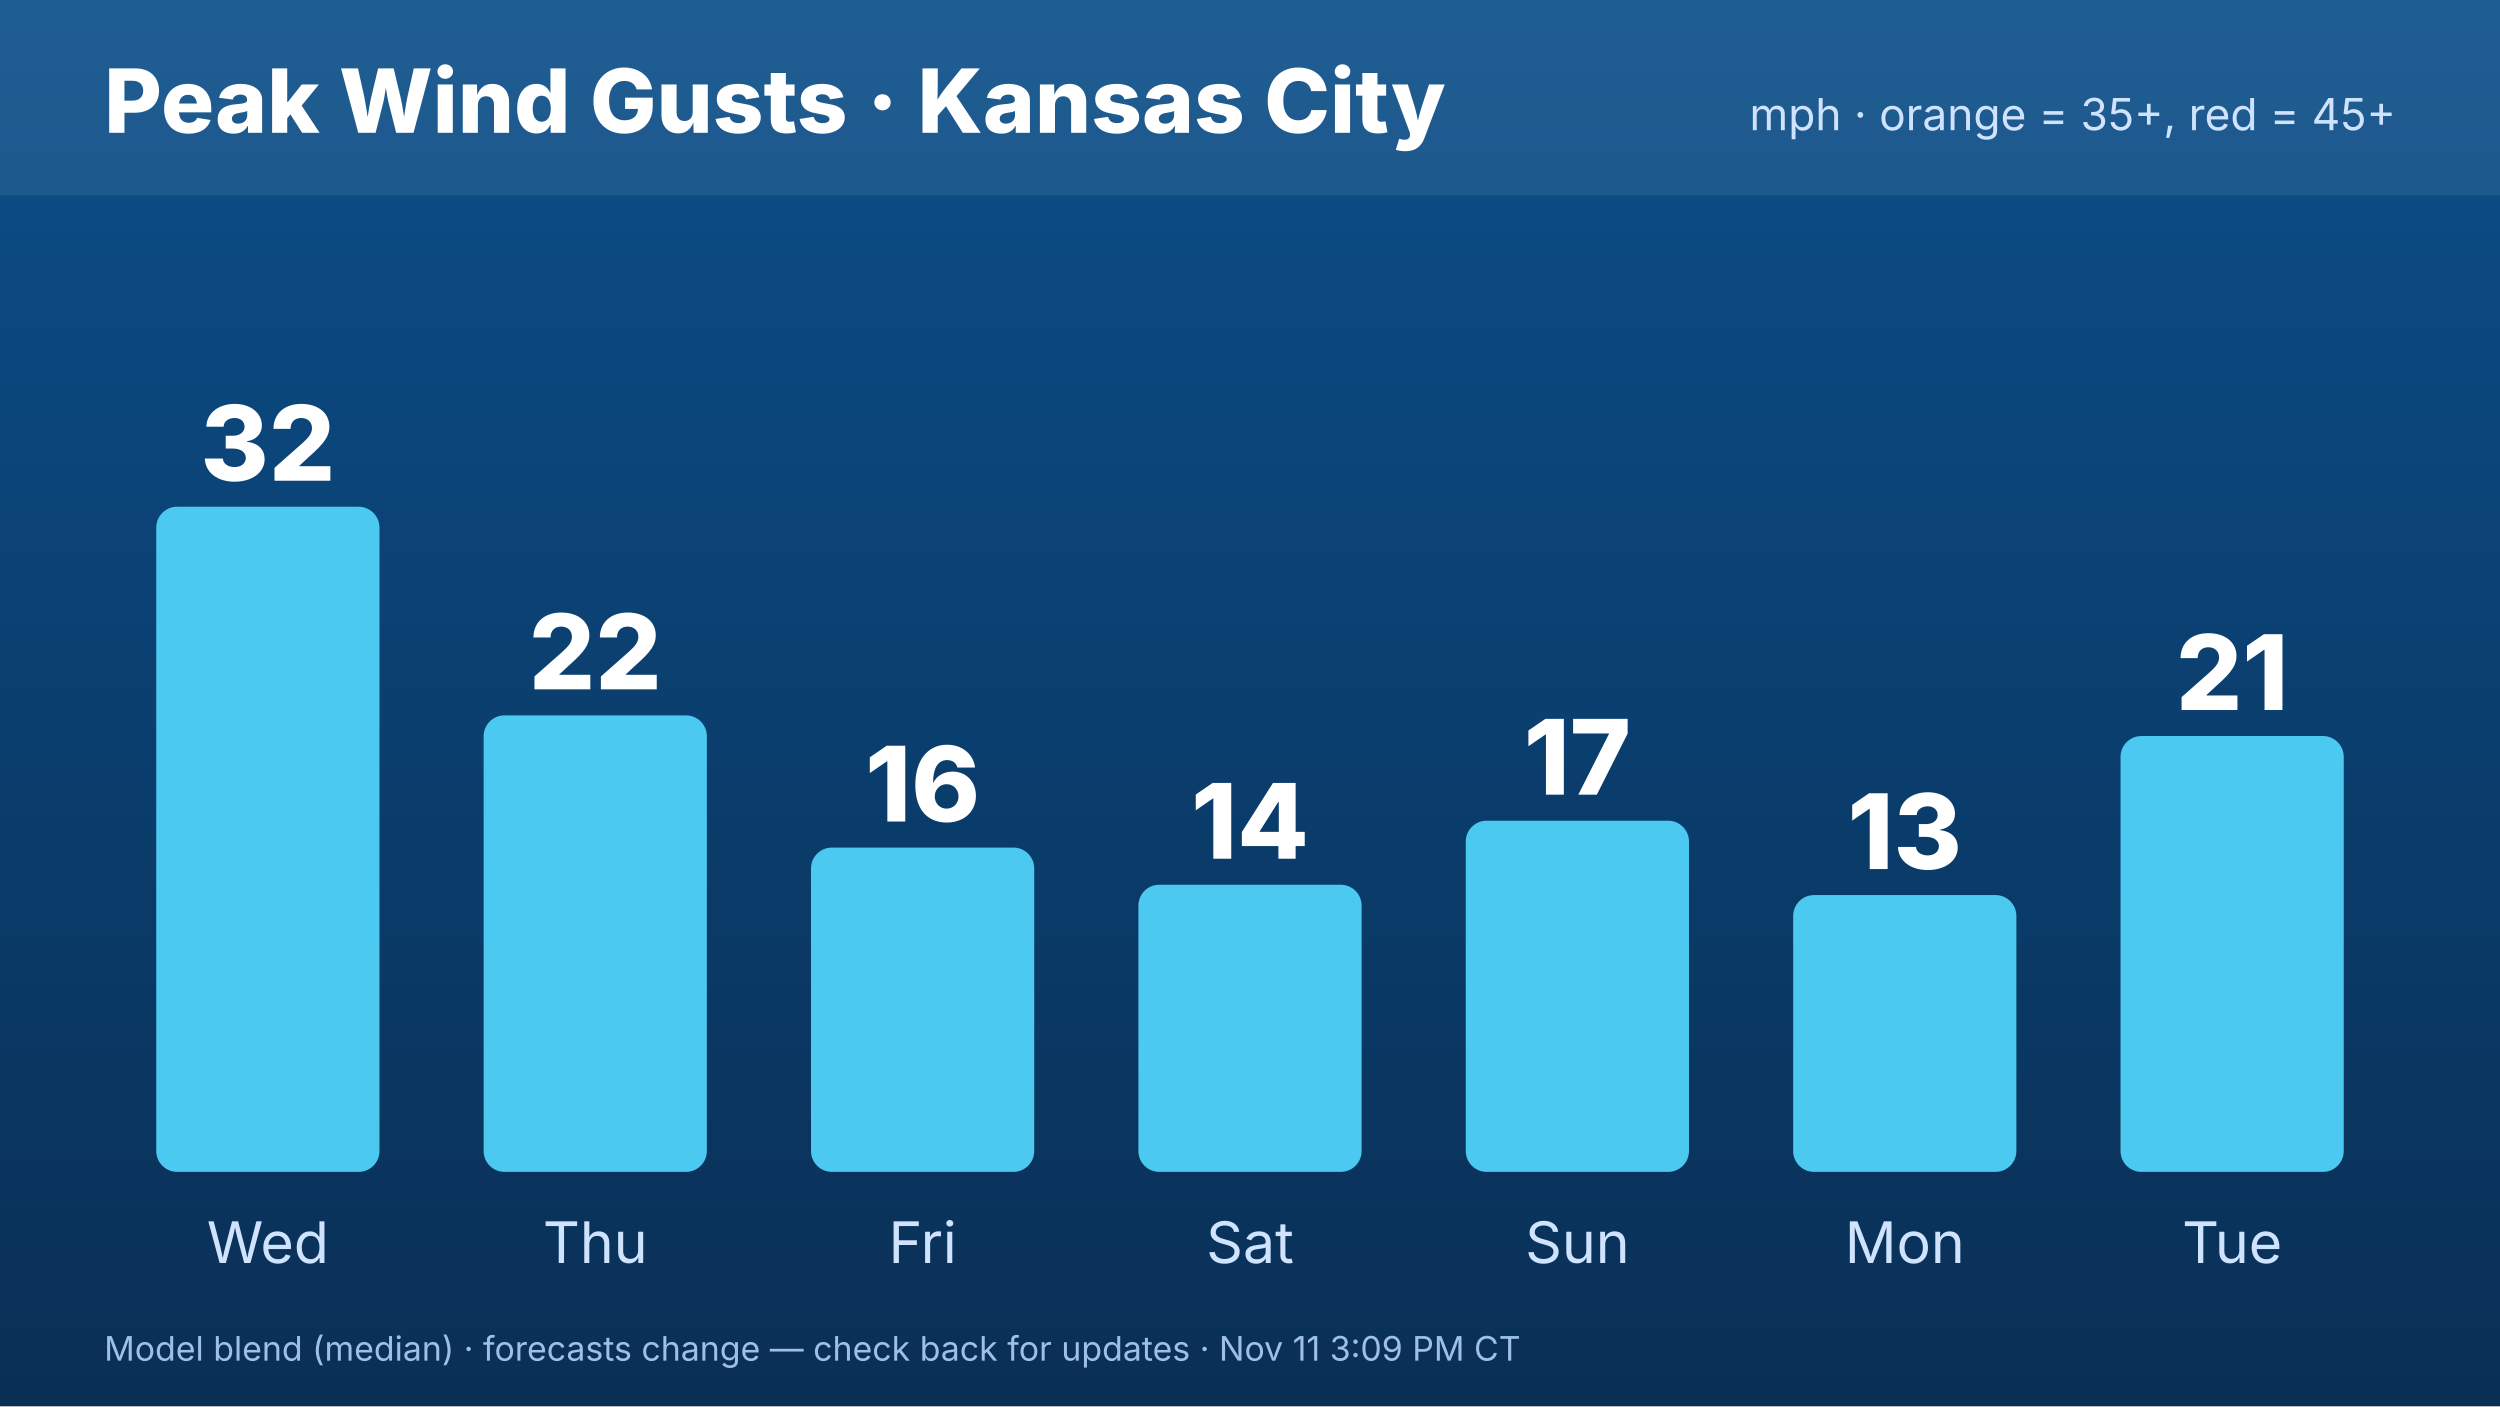
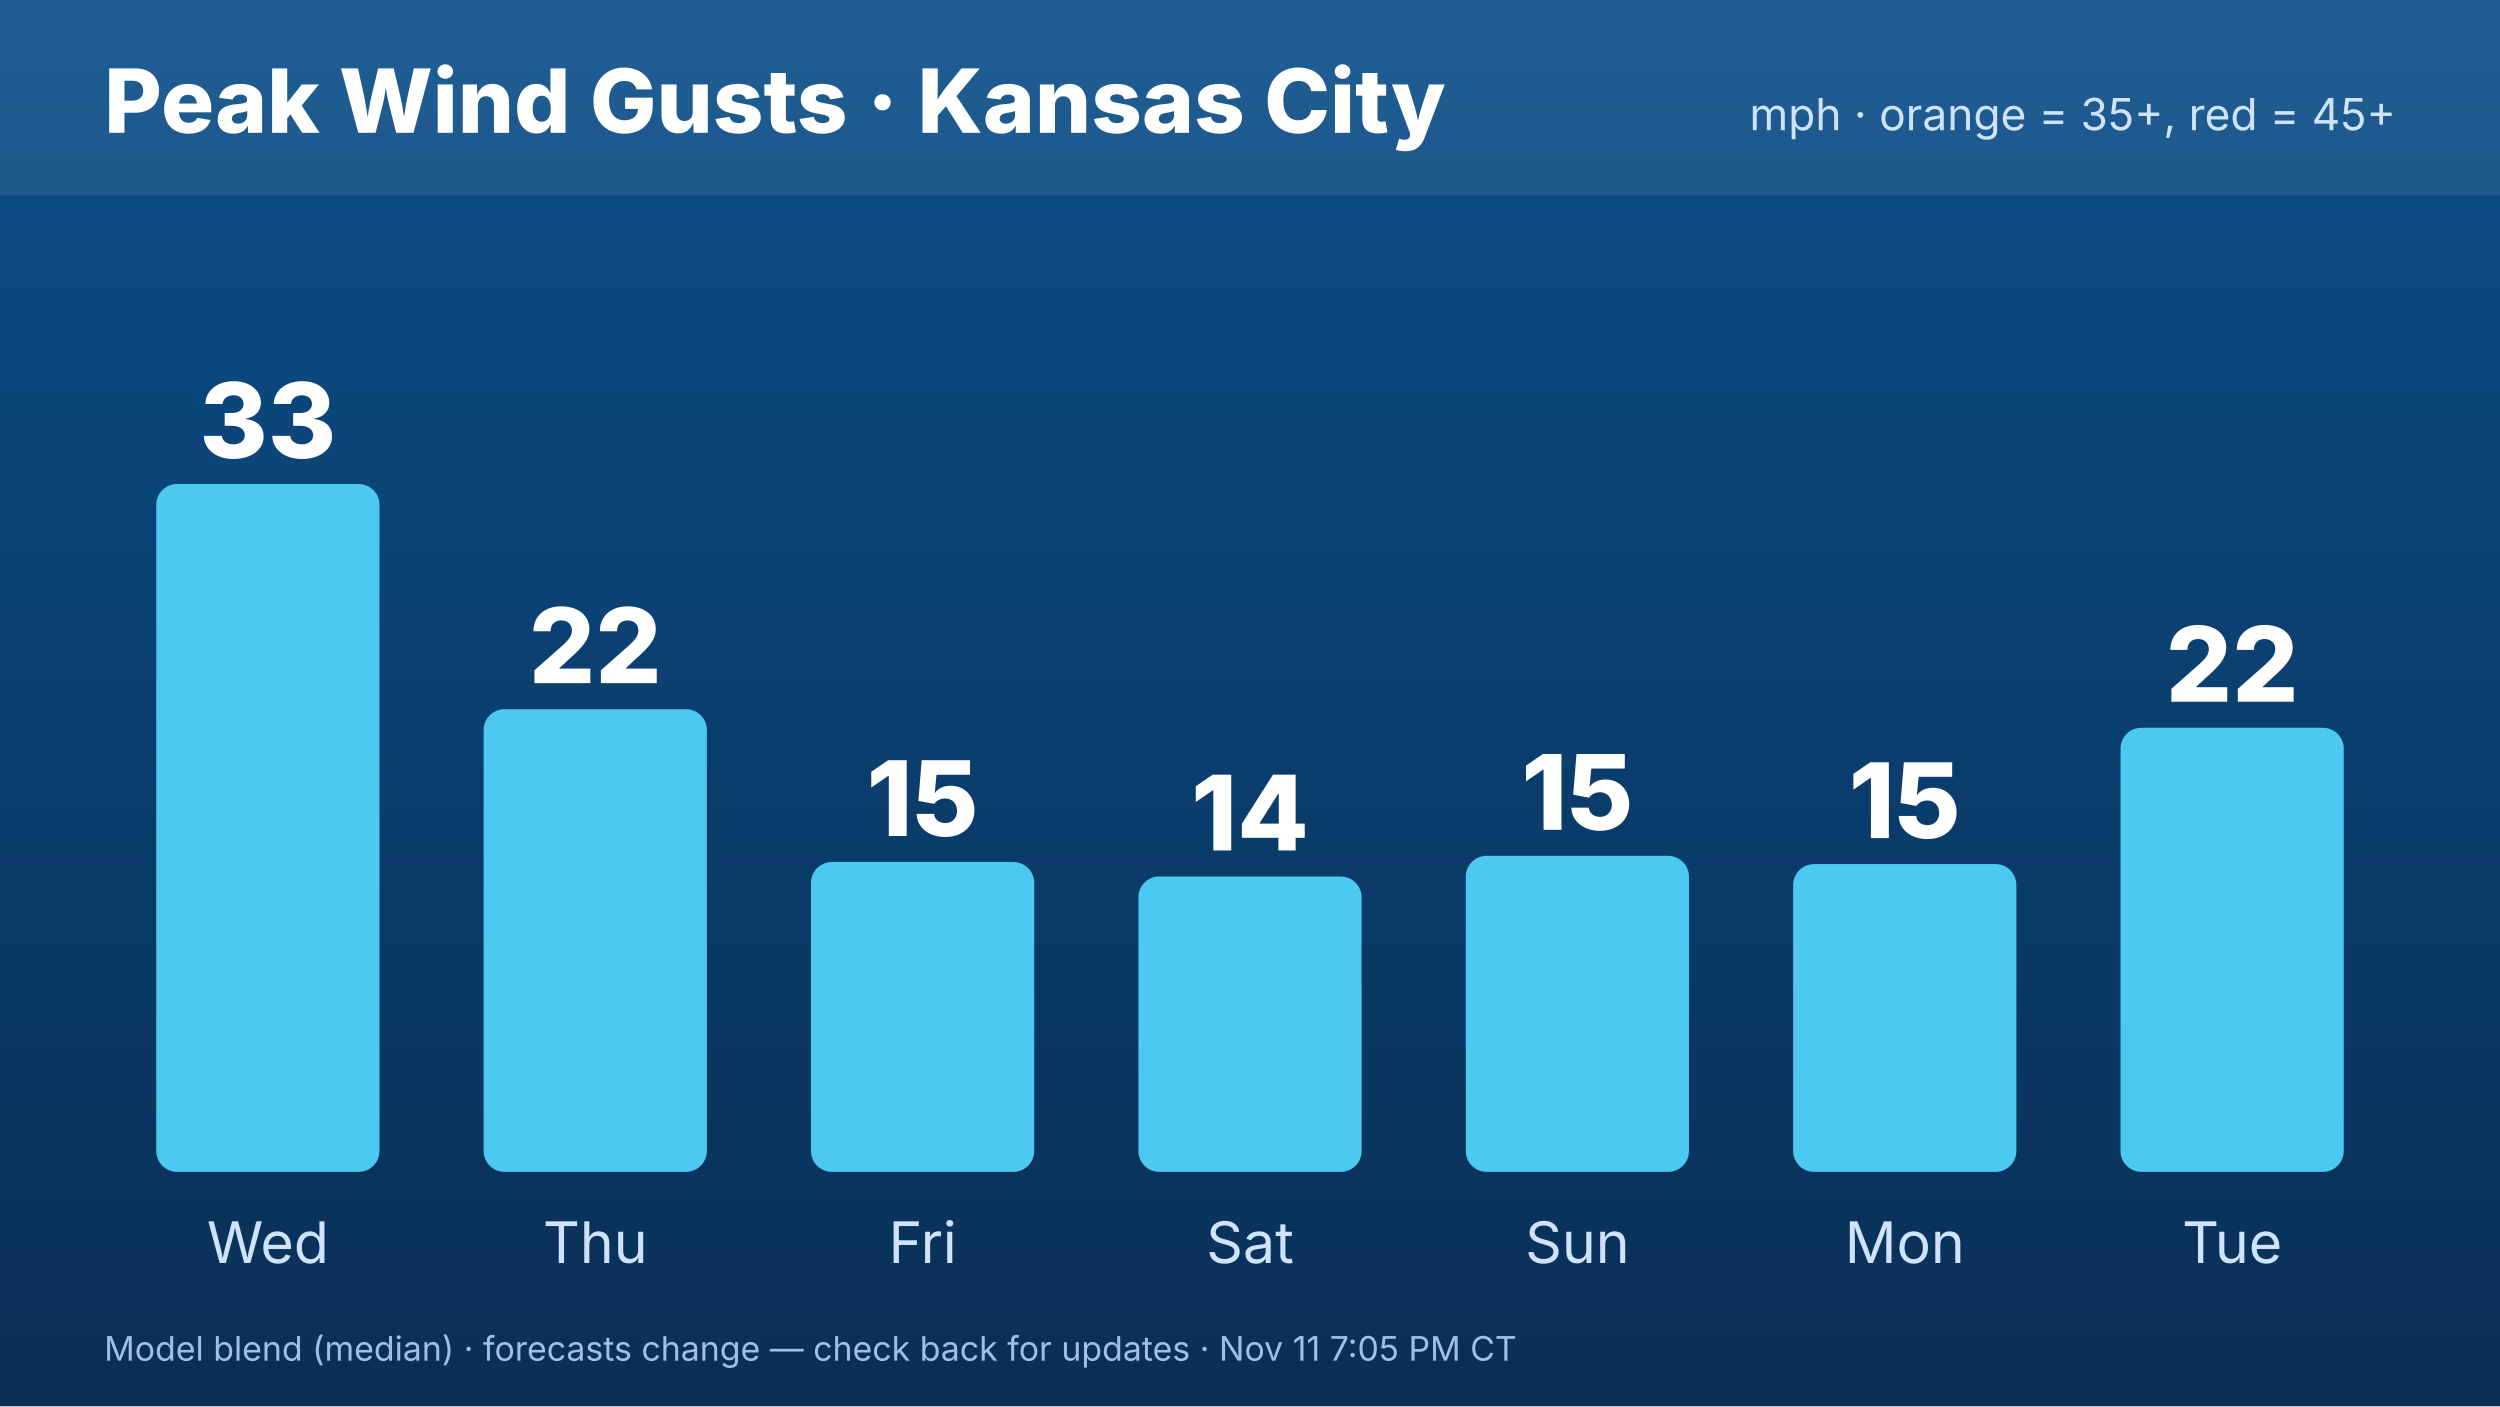
<svg xmlns="http://www.w3.org/2000/svg" width="1920" height="1080" viewBox="0 0 1920 1080" font-family="Inter,Helvetica,Arial,sans-serif">
  <defs>
    <linearGradient id="bg" x1="0" y1="0" x2="0" y2="1">
      <stop offset="0" stop-color="#0b4f8a" />
      <stop offset="1" stop-color="#0a2f55" />
    </linearGradient>
  </defs>
  <rect width="1920" height="1080" fill="url(#bg)" />
  <rect x="0" y="0" width="1920" height="150" fill="#ffffff" opacity=".08" />
  <text x="80" y="102" font-size="68" font-weight="800" fill="#fff">Peak Wind Gusts · Kansas City</text>
  <text x="1840" y="100" font-size="34" fill="#cfe3ff" text-anchor="end">mph · orange = 35+, red = 45+</text>
-   <rect x="120.0" y="389.178" width="171.429" height="510.822" rx="16" fill="#4cc9f0" />
-   <text x="205.714" y="369.178" font-size="80" font-weight="800" fill="#fff" text-anchor="middle">32</text>
+   <rect x="120.0" y="371.728" width="171.429" height="528.272" rx="16" fill="#4cc9f0" />
+   <text x="205.714" y="351.728" font-size="80" font-weight="800" fill="#fff" text-anchor="middle">33</text>
  <text x="205.714" y="970" font-size="44" fill="#cfe3ff" text-anchor="middle">Wed</text>
-   <rect x="371.429" y="549.405" width="171.429" height="350.595" rx="16" fill="#4cc9f0" />
-   <text x="457.143" y="529.405" font-size="80" font-weight="800" fill="#fff" text-anchor="middle">22</text>
+   <rect x="371.429" y="544.646" width="171.429" height="355.354" rx="16" fill="#4cc9f0" />
+   <text x="457.143" y="524.646" font-size="80" font-weight="800" fill="#fff" text-anchor="middle">22</text>
  <text x="457.143" y="970" font-size="44" fill="#cfe3ff" text-anchor="middle">Thu</text>
-   <rect x="622.857" y="650.935" width="171.429" height="249.065" rx="16" fill="#4cc9f0" />
-   <text x="708.571" y="630.935" font-size="80" font-weight="800" fill="#fff" text-anchor="middle">16</text>
+   <rect x="622.857" y="662.04" width="171.429" height="237.96" rx="16" fill="#4cc9f0" />
+   <text x="708.571" y="642.04" font-size="80" font-weight="800" fill="#fff" text-anchor="middle">15</text>
  <text x="708.571" y="970" font-size="44" fill="#cfe3ff" text-anchor="middle">Fri</text>
-   <rect x="874.286" y="679.49" width="171.429" height="220.51" rx="16" fill="#4cc9f0" />
-   <text x="960" y="659.49" font-size="80" font-weight="800" fill="#fff" text-anchor="middle">14</text>
+   <rect x="874.286" y="673.144" width="171.429" height="226.856" rx="16" fill="#4cc9f0" />
+   <text x="960" y="653.144" font-size="80" font-weight="800" fill="#fff" text-anchor="middle">14</text>
  <text x="960" y="970" font-size="44" fill="#cfe3ff" text-anchor="middle">Sat</text>
-   <rect x="1125.714" y="630.312" width="171.429" height="269.688" rx="16" fill="#4cc9f0" />
-   <text x="1211.429" y="610.312" font-size="80" font-weight="800" fill="#fff" text-anchor="middle">17</text>
+   <rect x="1125.714" y="657.28" width="171.429" height="242.72" rx="16" fill="#4cc9f0" />
+   <text x="1211.429" y="637.28" font-size="80" font-weight="800" fill="#fff" text-anchor="middle">15</text>
  <text x="1211.429" y="970" font-size="44" fill="#cfe3ff" text-anchor="middle">Sun</text>
-   <rect x="1377.143" y="687.422" width="171.429" height="212.578" rx="16" fill="#4cc9f0" />
-   <text x="1462.857" y="667.422" font-size="80" font-weight="800" fill="#fff" text-anchor="middle">13</text>
+   <rect x="1377.143" y="663.626" width="171.429" height="236.374" rx="16" fill="#4cc9f0" />
+   <text x="1462.857" y="643.626" font-size="80" font-weight="800" fill="#fff" text-anchor="middle">15</text>
  <text x="1462.857" y="970" font-size="44" fill="#cfe3ff" text-anchor="middle">Mon</text>
-   <rect x="1628.571" y="565.269" width="171.429" height="334.731" rx="16" fill="#4cc9f0" />
-   <text x="1714.286" y="545.269" font-size="80" font-weight="800" fill="#fff" text-anchor="middle">21</text>
+   <rect x="1628.571" y="558.924" width="171.429" height="341.076" rx="16" fill="#4cc9f0" />
+   <text x="1714.286" y="538.924" font-size="80" font-weight="800" fill="#fff" text-anchor="middle">22</text>
  <text x="1714.286" y="970" font-size="44" fill="#cfe3ff" text-anchor="middle">Tue</text>
-   <text x="80" y="1045" font-size="26" fill="#9fc0e6">Model blend (median) · forecasts change — check back for updates · Nov 11 3:09 PM CT</text>
+   <text x="80" y="1045" font-size="26" fill="#9fc0e6">Model blend (median) · forecasts change — check back for updates · Nov 11 7:05 PM CT</text>
</svg>
